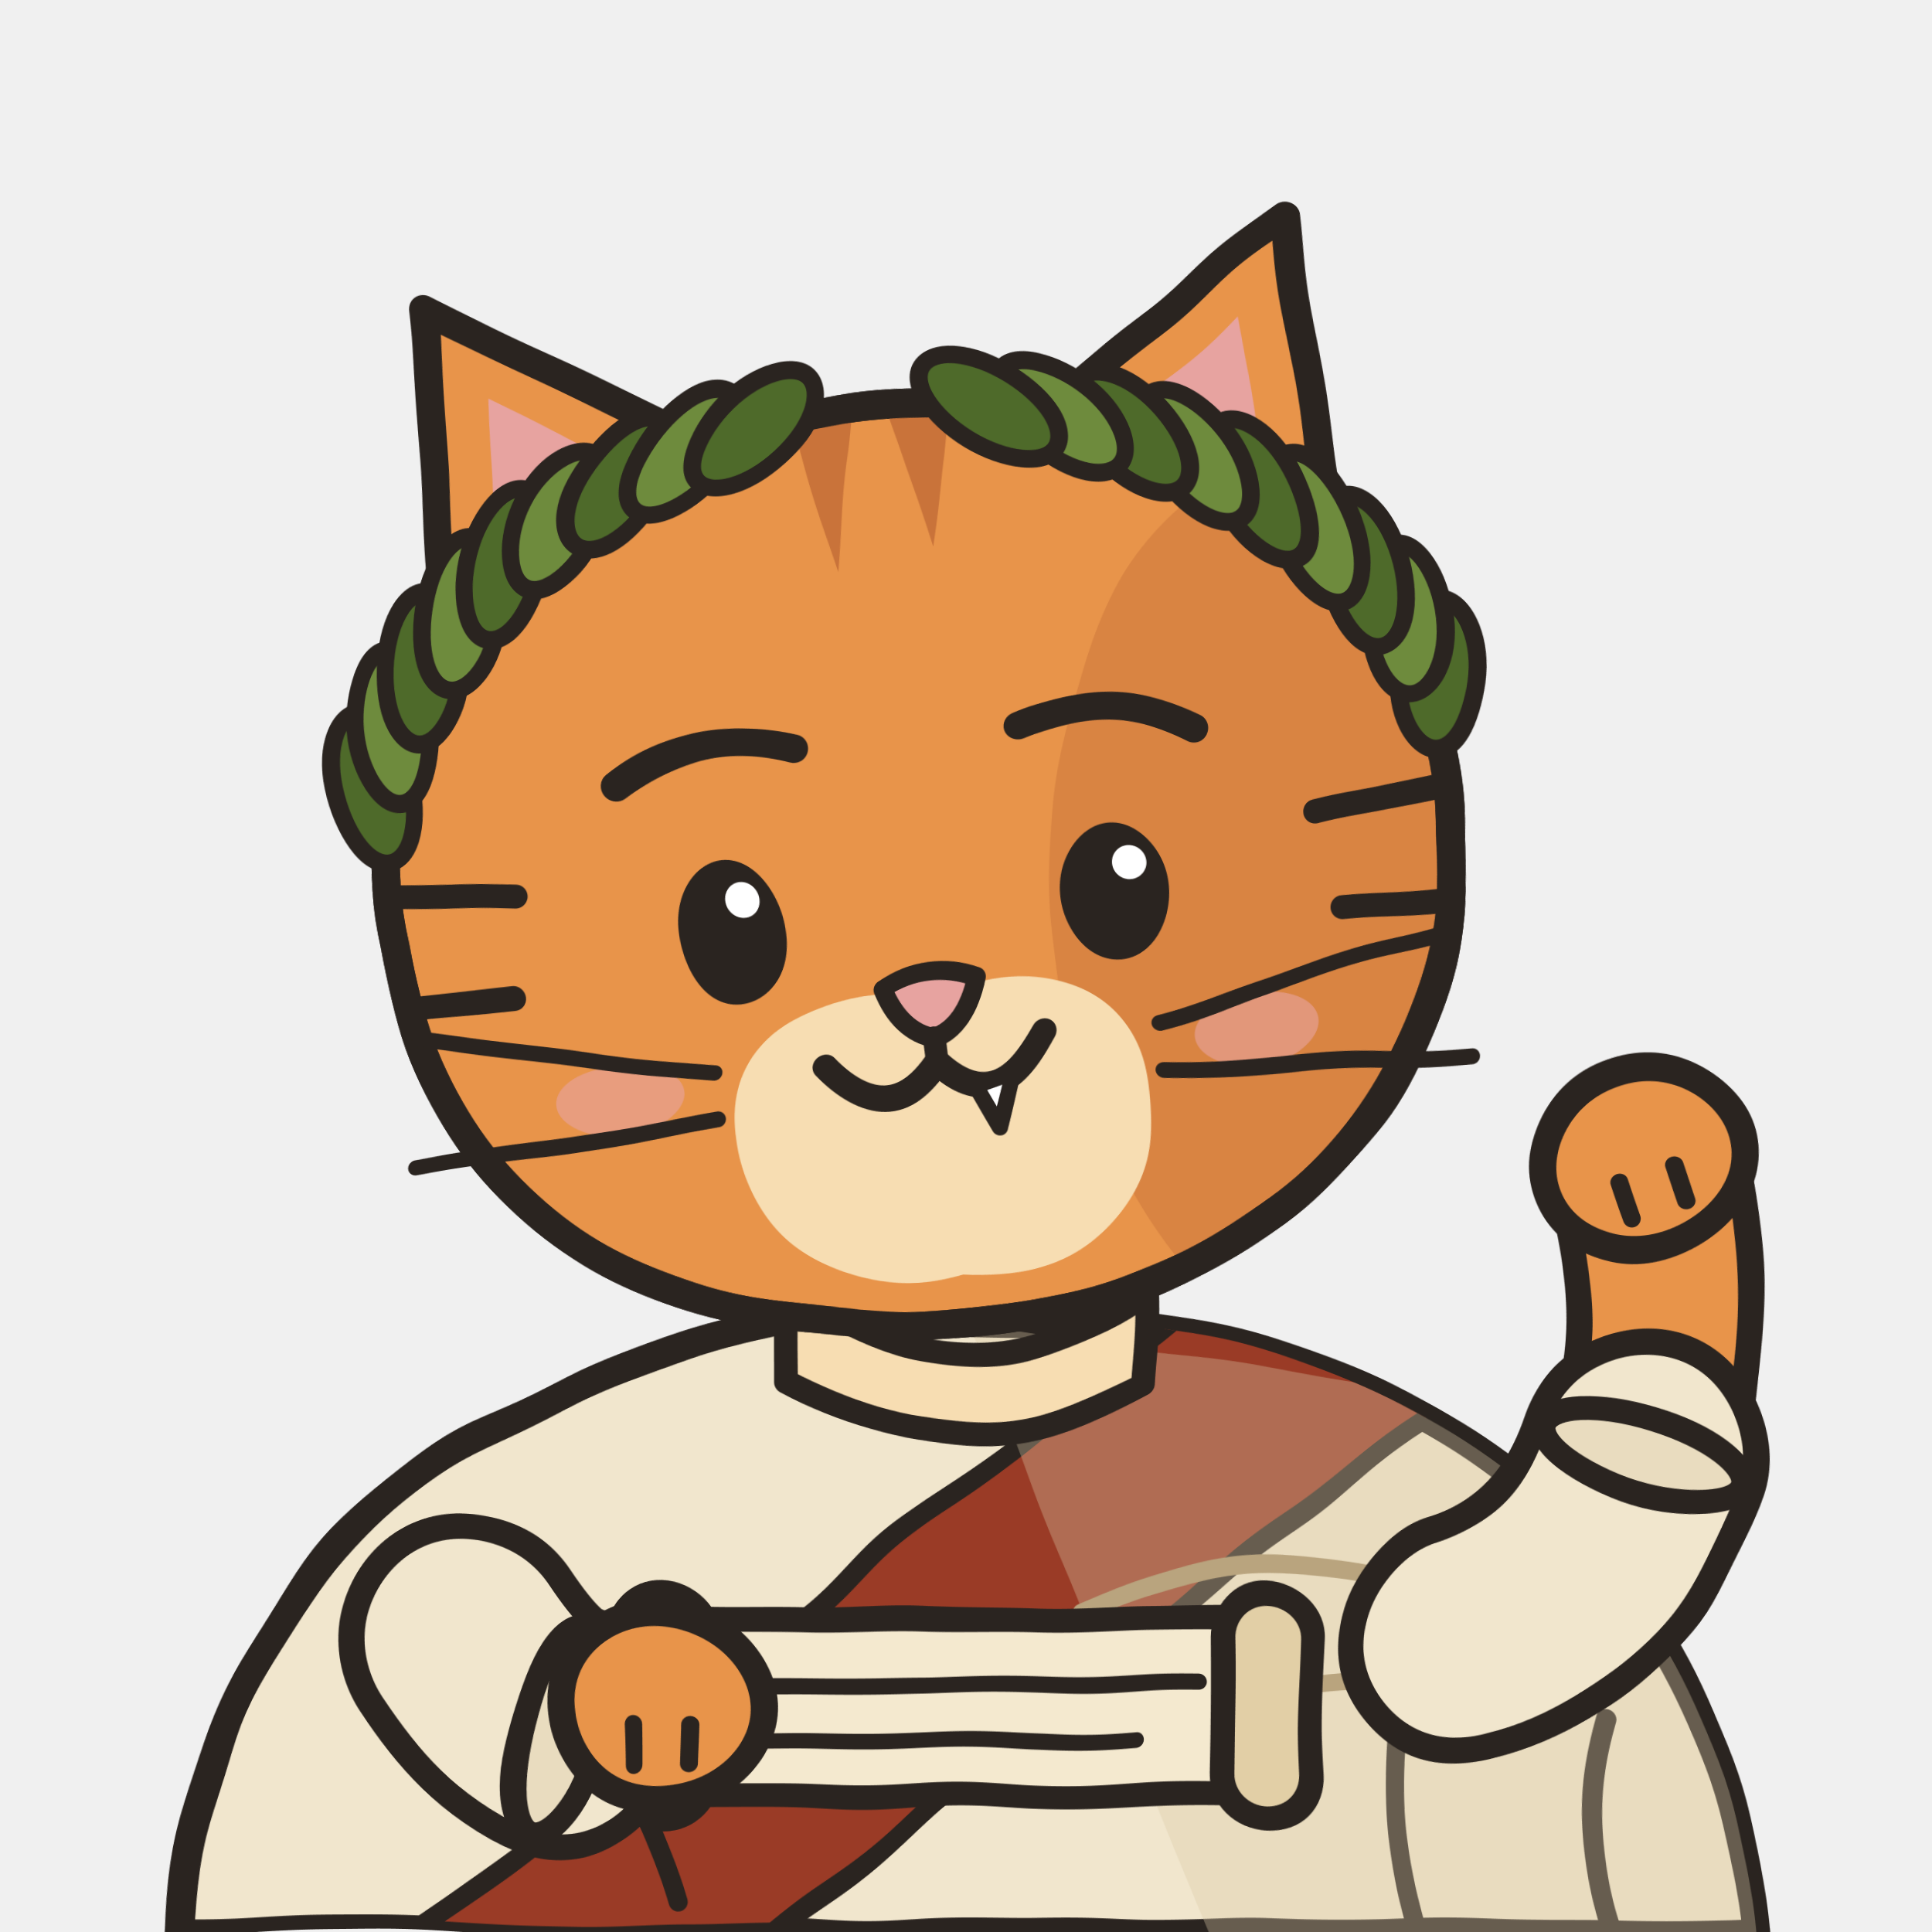
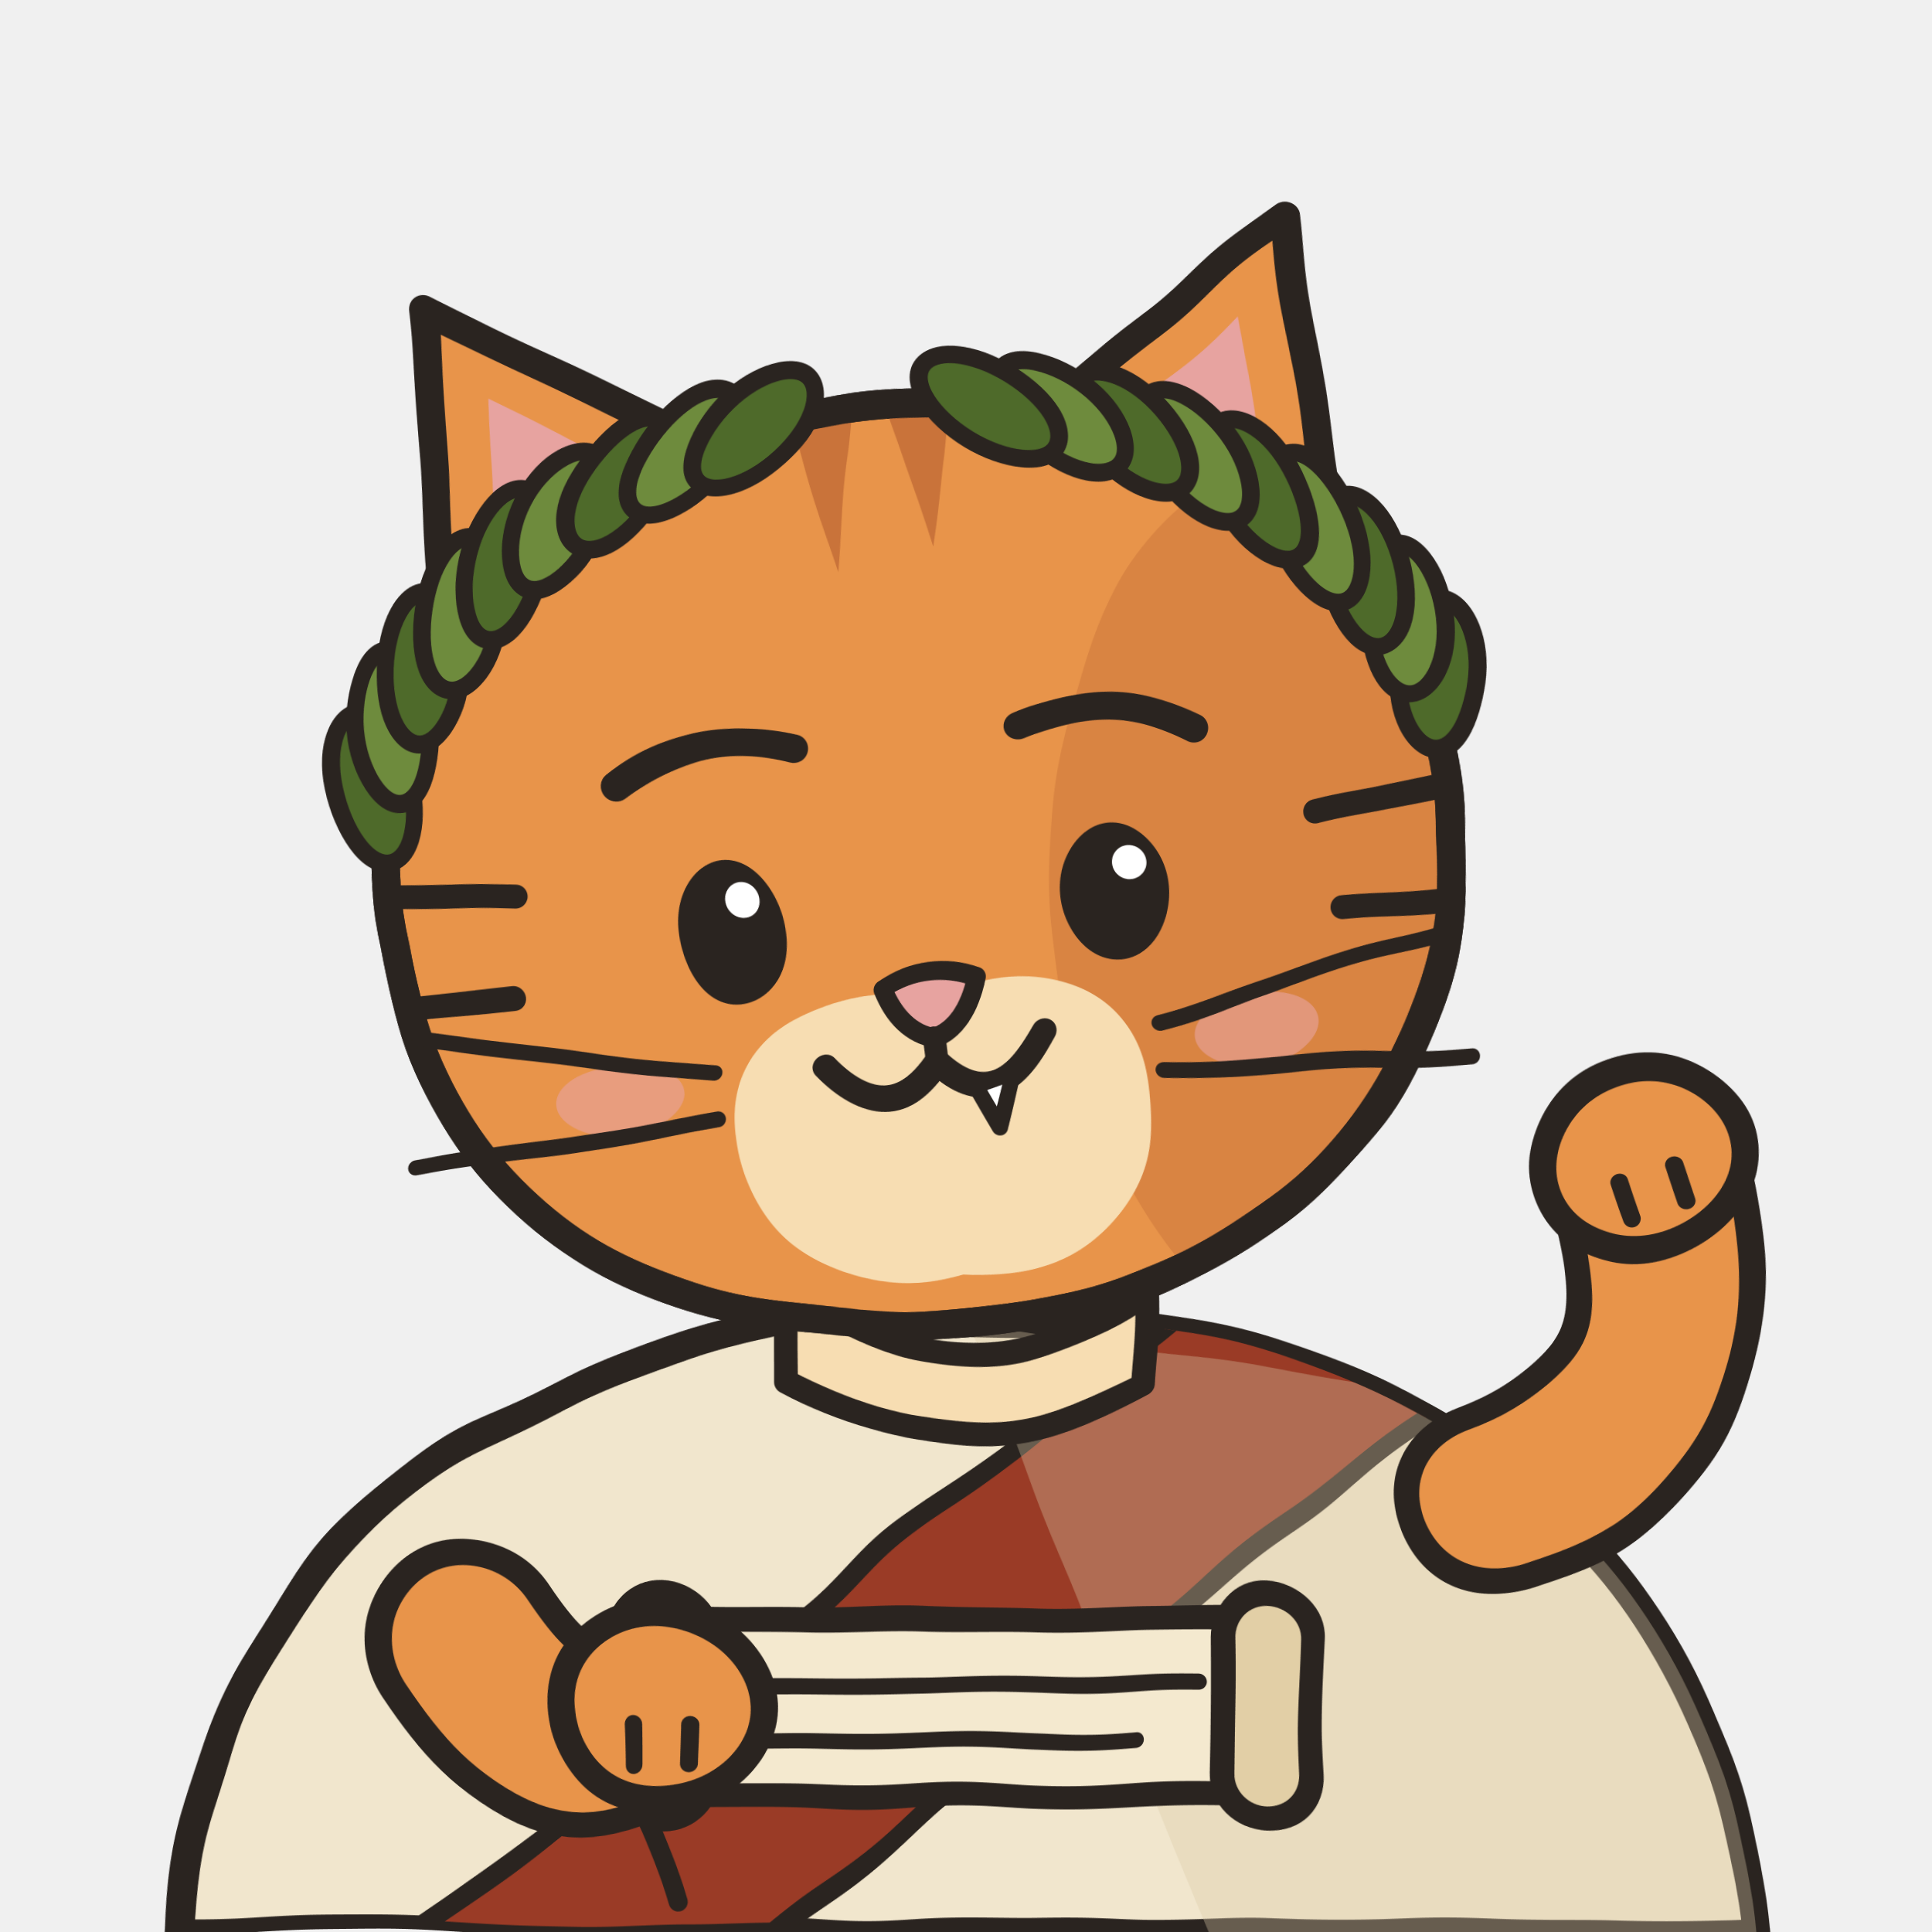
<svg xmlns="http://www.w3.org/2000/svg" viewBox="0 0 240 240" width="240" height="240">
  <defs>
    <filter id="rough" x="-5%" y="-5%" width="110%" height="110%">
      <feTurbulence type="fractalNoise" baseFrequency="0.035" numOctaves="2" seed="7" result="n" />
      <feDisplacementMap in="SourceGraphic" in2="n" scale="2.2" />
    </filter>
    <clipPath id="head">
      <path d="M54,96 C50,56 84,36 120,36 C156,36 190,56 186,96 C184,132 156,150 120,150 C84,150 56,132 54,96 Z" />
    </clipPath>
    <clipPath id="body">
      <path d="M22,240 C26,196 58,170 100,164 L140,164 C182,170 214,196 218,240 Z" />
    </clipPath>
  </defs>
  <g filter="url(#rough)">
    <path d="M22,240 C26,196 58,170 100,164 L140,164 C182,170 214,196 218,240 Z" fill="#F1E6CD" stroke="#2A2420" stroke-width="3.6" stroke-linejoin="round" stroke-linecap="round" />
    <g clip-path="url(#body)">
      <path d="M150,160 L190,166 L96,240 L52,240 Z" fill="#9A3B26" stroke="#2A2420" stroke-width="2.4" stroke-linejoin="round" stroke-linecap="round" />
      <path d="M60,206 Q78,214 84,236" fill="none" stroke="#2A2420" stroke-width="2.4" stroke-linecap="round" stroke-linejoin="round" />
-       <path d="M178,200 Q170,218 176,240" fill="none" stroke="#2A2420" stroke-width="2.4" stroke-linecap="round" stroke-linejoin="round" />
-       <path d="M200,214 Q196,228 200,240" fill="none" stroke="#2A2420" stroke-width="2.4" stroke-linecap="round" stroke-linejoin="round" />
      <path d="M120,164 L220,180 L220,240 L150,240 Z" fill="#D9C9A6" opacity=".35" />
    </g>
    <path d="M98,160 Q120,176 142,160 L142,172 Q120,184 98,172 Z" fill="#F7DDB2" stroke="#2A2420" stroke-width="3" stroke-linejoin="round" stroke-linecap="round" />
-     <path d="M134,200 Q160,190 178,198" fill="none" stroke="#B9A47E" stroke-width="2.2" stroke-linecap="round" stroke-linejoin="round" />
-     <path d="M126,218 Q162,206 184,210" fill="none" stroke="#B9A47E" stroke-width="2.2" stroke-linecap="round" stroke-linejoin="round" />
    <g transform="rotate(0 120 212)">
      <rect x="83.0" y="201" width="74" height="22" rx="2" fill="#F4E9CF" stroke="#2A2420" stroke-width="3" stroke-linejoin="round" stroke-linecap="round" />
      <path d="M91.0,209 L149.0,209" fill="none" stroke="#2A2420" stroke-width="2" stroke-linecap="round" stroke-linejoin="round" />
      <path d="M91.0,216 L141.0,216" fill="none" stroke="#2A2420" stroke-width="2" stroke-linecap="round" stroke-linejoin="round" />
      <rect x="77.0" y="198" width="11" height="28" rx="5.5" fill="#E2CFA6" stroke="#2A2420" stroke-width="3" stroke-linejoin="round" stroke-linecap="round" />
      <rect x="152.0" y="198" width="11" height="28" rx="5.5" fill="#E2CFA6" stroke="#2A2420" stroke-width="3" stroke-linejoin="round" stroke-linecap="round" />
    </g>
    <g transform="translate(0 14) rotate(-6 120 150)">
      <path d="M64,74 L66,18 L108,44 Z" fill="#E8944A" stroke="#2A2420" stroke-width="3.6" stroke-linejoin="round" stroke-linecap="round" />
      <path d="M72,64 L73,30 L98,46 Z" fill="#E7A3A0" />
      <path d="M176,74 L174,18 L132,44 Z" fill="#E8944A" stroke="#2A2420" stroke-width="3.6" stroke-linejoin="round" stroke-linecap="round" />
      <path d="M168,64 L167,30 L142,46 Z" fill="#E7A3A0" />
      <path d="M54,96 C50,56 84,36 120,36 C156,36 190,56 186,96 C184,132 156,150 120,150 C84,150 56,132 54,96 Z" fill="#E8944A" stroke="#2A2420" stroke-width="3.6" stroke-linejoin="round" stroke-linecap="round" />
      <g clip-path="url(#head)">
        <ellipse cx="170" cy="104" rx="34" ry="56" fill="#C9733A" opacity=".5" />
        <path d="M110,36 L114,56 L118,36 Z M122,36 L126,54 L130,36 Z" fill="#C9733A" />
        <path d="M55,90 L70,92" fill="none" stroke="#2A2420" stroke-width="3" stroke-linecap="round" stroke-linejoin="round" />
        <path d="M55,104 L68,104" fill="none" stroke="#2A2420" stroke-width="3" stroke-linecap="round" stroke-linejoin="round" />
        <path d="M185,90 L170,92" fill="none" stroke="#2A2420" stroke-width="3" stroke-linecap="round" stroke-linejoin="round" />
        <path d="M185,104 L172,104" fill="none" stroke="#2A2420" stroke-width="3" stroke-linecap="round" stroke-linejoin="round" />
      </g>
      <path d="M54,96 C50,56 84,36 120,36 C156,36 190,56 186,96 C184,132 156,150 120,150 C84,150 56,132 54,96 Z" fill="none" stroke="#2A2420" stroke-width="3.6" stroke-linejoin="round" stroke-linecap="round" />
      <path d="M94,124 C94,110 108,106 120,110 C132,106 146,110 146,124 C146,140 132,146 120,144 C108,146 94,140 94,124 Z" fill="#F7DDB2" />
      <ellipse cx="53.4" cy="76.1" rx="9.5" ry="4.8" transform="rotate(263.0 53.4 76.1)" fill="#4E6A2A" stroke="#2A2420" stroke-width="2.2" stroke-linejoin="round" stroke-linecap="round" />
      <ellipse cx="56.8" cy="69.0" rx="9.5" ry="4.8" transform="rotate(270.5 56.8 69.0)" fill="#6E8B3D" stroke="#2A2420" stroke-width="2.2" stroke-linejoin="round" stroke-linecap="round" />
      <ellipse cx="61.3" cy="62.4" rx="9.5" ry="4.8" transform="rotate(278.0 61.3 62.4)" fill="#4E6A2A" stroke="#2A2420" stroke-width="2.2" stroke-linejoin="round" stroke-linecap="round" />
      <ellipse cx="66.8" cy="56.3" rx="9.5" ry="4.8" transform="rotate(285.5 66.8 56.3)" fill="#6E8B3D" stroke="#2A2420" stroke-width="2.2" stroke-linejoin="round" stroke-linecap="round" />
      <ellipse cx="73.2" cy="50.9" rx="9.5" ry="4.8" transform="rotate(293.0 73.2 50.9)" fill="#4E6A2A" stroke="#2A2420" stroke-width="2.2" stroke-linejoin="round" stroke-linecap="round" />
      <ellipse cx="80.4" cy="46.2" rx="9.5" ry="4.8" transform="rotate(300.5 80.4 46.2)" fill="#6E8B3D" stroke="#2A2420" stroke-width="2.2" stroke-linejoin="round" stroke-linecap="round" />
      <ellipse cx="88.2" cy="42.3" rx="9.5" ry="4.8" transform="rotate(308.0 88.2 42.3)" fill="#4E6A2A" stroke="#2A2420" stroke-width="2.2" stroke-linejoin="round" stroke-linecap="round" />
      <ellipse cx="96.6" cy="39.3" rx="9.5" ry="4.8" transform="rotate(315.5 96.6 39.3)" fill="#6E8B3D" stroke="#2A2420" stroke-width="2.2" stroke-linejoin="round" stroke-linecap="round" />
      <ellipse cx="105.4" cy="37.3" rx="9.5" ry="4.8" transform="rotate(323.0 105.4 37.3)" fill="#4E6A2A" stroke="#2A2420" stroke-width="2.2" stroke-linejoin="round" stroke-linecap="round" />
      <ellipse cx="186.6" cy="76.1" rx="9.5" ry="4.8" transform="rotate(457.0 186.6 76.1)" fill="#4E6A2A" stroke="#2A2420" stroke-width="2.2" stroke-linejoin="round" stroke-linecap="round" />
      <ellipse cx="183.2" cy="69.0" rx="9.5" ry="4.8" transform="rotate(449.5 183.2 69.0)" fill="#6E8B3D" stroke="#2A2420" stroke-width="2.2" stroke-linejoin="round" stroke-linecap="round" />
      <ellipse cx="178.7" cy="62.4" rx="9.5" ry="4.8" transform="rotate(442.0 178.7 62.4)" fill="#4E6A2A" stroke="#2A2420" stroke-width="2.2" stroke-linejoin="round" stroke-linecap="round" />
      <ellipse cx="173.2" cy="56.3" rx="9.5" ry="4.8" transform="rotate(434.5 173.2 56.3)" fill="#6E8B3D" stroke="#2A2420" stroke-width="2.2" stroke-linejoin="round" stroke-linecap="round" />
      <ellipse cx="166.8" cy="50.9" rx="9.5" ry="4.8" transform="rotate(427.0 166.8 50.9)" fill="#4E6A2A" stroke="#2A2420" stroke-width="2.2" stroke-linejoin="round" stroke-linecap="round" />
      <ellipse cx="159.6" cy="46.2" rx="9.5" ry="4.8" transform="rotate(419.5 159.6 46.2)" fill="#6E8B3D" stroke="#2A2420" stroke-width="2.2" stroke-linejoin="round" stroke-linecap="round" />
      <ellipse cx="151.8" cy="42.3" rx="9.5" ry="4.8" transform="rotate(412.0 151.8 42.3)" fill="#4E6A2A" stroke="#2A2420" stroke-width="2.2" stroke-linejoin="round" stroke-linecap="round" />
      <ellipse cx="143.4" cy="39.3" rx="9.5" ry="4.8" transform="rotate(404.5 143.4 39.3)" fill="#6E8B3D" stroke="#2A2420" stroke-width="2.2" stroke-linejoin="round" stroke-linecap="round" />
      <ellipse cx="134.6" cy="37.3" rx="9.5" ry="4.8" transform="rotate(397.0 134.6 37.3)" fill="#4E6A2A" stroke="#2A2420" stroke-width="2.2" stroke-linejoin="round" stroke-linecap="round" />
      <ellipse cx="96" cy="99" rx="6.6" ry="8.6" fill="#2A2420" />
      <circle cx="98" cy="95.4" r="2.1" fill="#fff" />
      <ellipse cx="144" cy="99" rx="6.6" ry="8.6" fill="#2A2420" />
      <circle cx="146" cy="95.4" r="2.1" fill="#fff" />
      <path d="M84,80 Q95,73 106,77" fill="none" stroke="#2A2420" stroke-width="3.6" stroke-linecap="round" stroke-linejoin="round" />
      <path d="M134,77 Q145,73 156,80" fill="none" stroke="#2A2420" stroke-width="3.6" stroke-linecap="round" stroke-linejoin="round" />
      <ellipse cx="80" cy="118" rx="8" ry="4.5" fill="#E7A3A0" opacity="0.6" />
      <ellipse cx="160" cy="118" rx="8" ry="4.5" fill="#E7A3A0" opacity="0.6" />
      <path d="M114,108 Q120,105 126,108 Q124,114 120,115 Q116,114 114,108 Z" fill="#E7A3A0" stroke="#2A2420" stroke-width="2.4" stroke-linejoin="round" stroke-linecap="round" />
      <path d="M120,115 L120,118" fill="none" stroke="#2A2420" stroke-width="2.8" stroke-linecap="round" stroke-linejoin="round" />
      <path d="M106,117 Q113,126 120,118 Q127,126 134,116" fill="none" stroke="#2A2420" stroke-width="3.2" stroke-linecap="round" stroke-linejoin="round" />
      <path d="M124.5,121.5 L127,127 L129.5,120.5 Z" fill="#fff" stroke="#2A2420" stroke-width="2" stroke-linejoin="round" stroke-linecap="round" />
      <path d="M92,116 L56,108" fill="none" stroke="#2A2420" stroke-width="2" stroke-linecap="round" stroke-linejoin="round" />
      <path d="M92,122 L54,124" fill="none" stroke="#2A2420" stroke-width="2" stroke-linecap="round" stroke-linejoin="round" />
      <path d="M148,116 L184,108" fill="none" stroke="#2A2420" stroke-width="2" stroke-linecap="round" stroke-linejoin="round" />
      <path d="M148,122 L186,124" fill="none" stroke="#2A2420" stroke-width="2" stroke-linecap="round" stroke-linejoin="round" />
    </g>
-     <path d="M69.2,214.8 C73.0,216.0 77.0,215.0 82.0,212.0" fill="none" stroke="#2A2420" stroke-width="25.0" stroke-linecap="round" />
-     <path d="M69.2,214.8 C73.0,216.0 77.0,215.0 82.0,212.0" fill="none" stroke="#E8944A" stroke-width="18.5" stroke-linecap="round" />
-     <path d="M58.0,204.0 C62.0,210.0 65.5,213.5 69.2,214.8" fill="none" stroke="#2A2420" stroke-width="31.5" stroke-linecap="round" />
-     <path d="M58.0,204.0 C62.0,210.0 65.5,213.5 69.2,214.8" fill="none" stroke="#F1E6CD" stroke-width="25" stroke-linecap="round" />
-     <ellipse cx="69.2" cy="214.8" rx="13" ry="4.6" transform="rotate(106.8 69.2 214.8)" fill="#E9DCBF" stroke="#2A2420" stroke-width="3" stroke-linejoin="round" stroke-linecap="round" />
+     <path d="M58,204 C66,216 72,218 82,212" fill="none" stroke="#2A2420" stroke-width="25.0" stroke-linecap="round" />
+     <path d="M58,204 C66,216 72,218 82,212" fill="none" stroke="#E8944A" stroke-width="18.5" stroke-linecap="round" />
    <g transform="rotate(0 82 212)">
      <ellipse cx="82" cy="212" rx="12.5" ry="11.5" fill="#E8944A" stroke="#2A2420" stroke-width="3.4" stroke-linejoin="round" stroke-linecap="round" />
      <path d="M78.5,214 L78.5,219" fill="none" stroke="#2A2420" stroke-width="2.2" stroke-linecap="round" stroke-linejoin="round" />
      <path d="M85.5,214 L85.5,219" fill="none" stroke="#2A2420" stroke-width="2.2" stroke-linecap="round" stroke-linejoin="round" />
    </g>
-     <path d="M204.2,180.8 C208.0,169.5 208.0,156.0 204.0,144.0" fill="none" stroke="#2A2420" stroke-width="25.0" stroke-linecap="round" />
-     <path d="M204.2,180.8 C208.0,169.5 208.0,156.0 204.0,144.0" fill="none" stroke="#E8944A" stroke-width="18.5" stroke-linecap="round" />
-     <path d="M182.0,204.0 C193.0,201.0 200.5,192.0 204.2,180.8" fill="none" stroke="#2A2420" stroke-width="31.5" stroke-linecap="round" />
-     <path d="M182.0,204.0 C193.0,201.0 200.5,192.0 204.2,180.8" fill="none" stroke="#F1E6CD" stroke-width="25" stroke-linecap="round" />
-     <ellipse cx="204.2" cy="180.8" rx="13" ry="4.6" transform="rotate(17.4 204.2 180.8)" fill="#E9DCBF" stroke="#2A2420" stroke-width="3" stroke-linejoin="round" stroke-linecap="round" />
+     <path d="M186,186 C204,178 212,168 204,144" fill="none" stroke="#2A2420" stroke-width="25.0" stroke-linecap="round" />
+     <path d="M186,186 C204,178 212,168 204,144" fill="none" stroke="#E8944A" stroke-width="18.5" stroke-linecap="round" />
    <g transform="rotate(-20 204 144)">
      <ellipse cx="204" cy="144" rx="12.5" ry="11.5" fill="#E8944A" stroke="#2A2420" stroke-width="3.4" stroke-linejoin="round" stroke-linecap="round" />
      <path d="M200.5,146 L200.5,151" fill="none" stroke="#2A2420" stroke-width="2.2" stroke-linecap="round" stroke-linejoin="round" />
      <path d="M207.5,146 L207.5,151" fill="none" stroke="#2A2420" stroke-width="2.2" stroke-linecap="round" stroke-linejoin="round" />
    </g>
  </g>
</svg>
